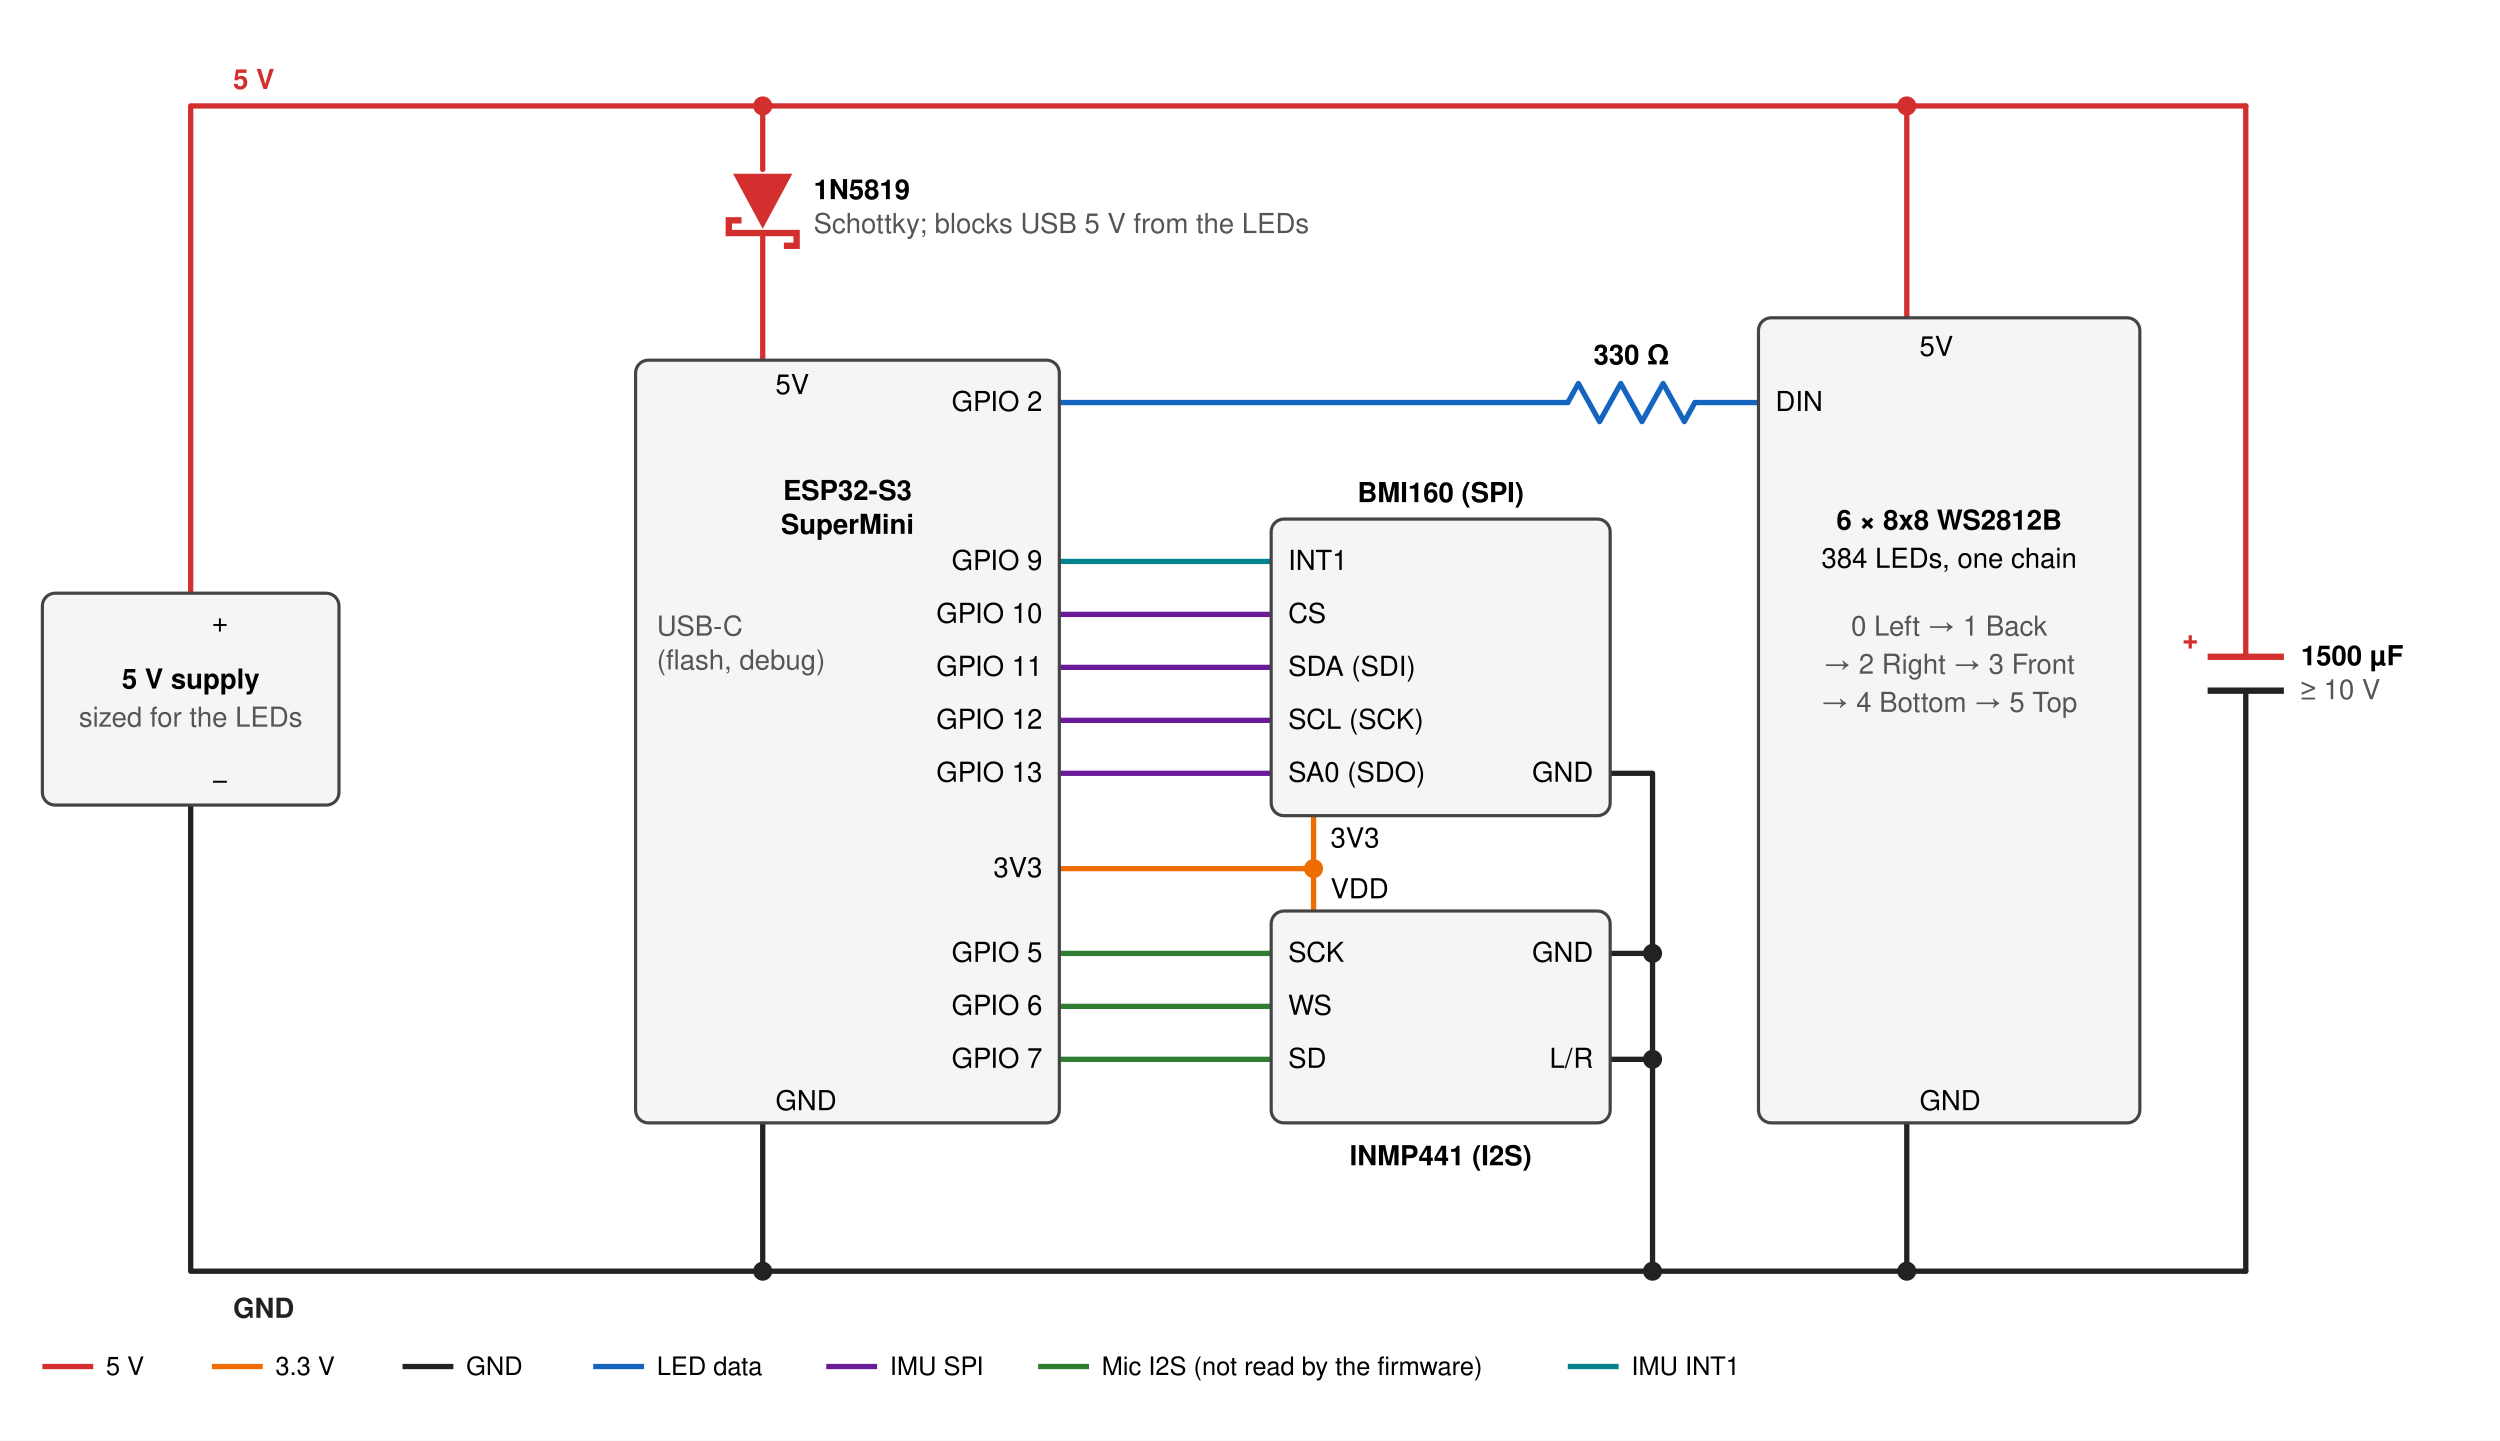
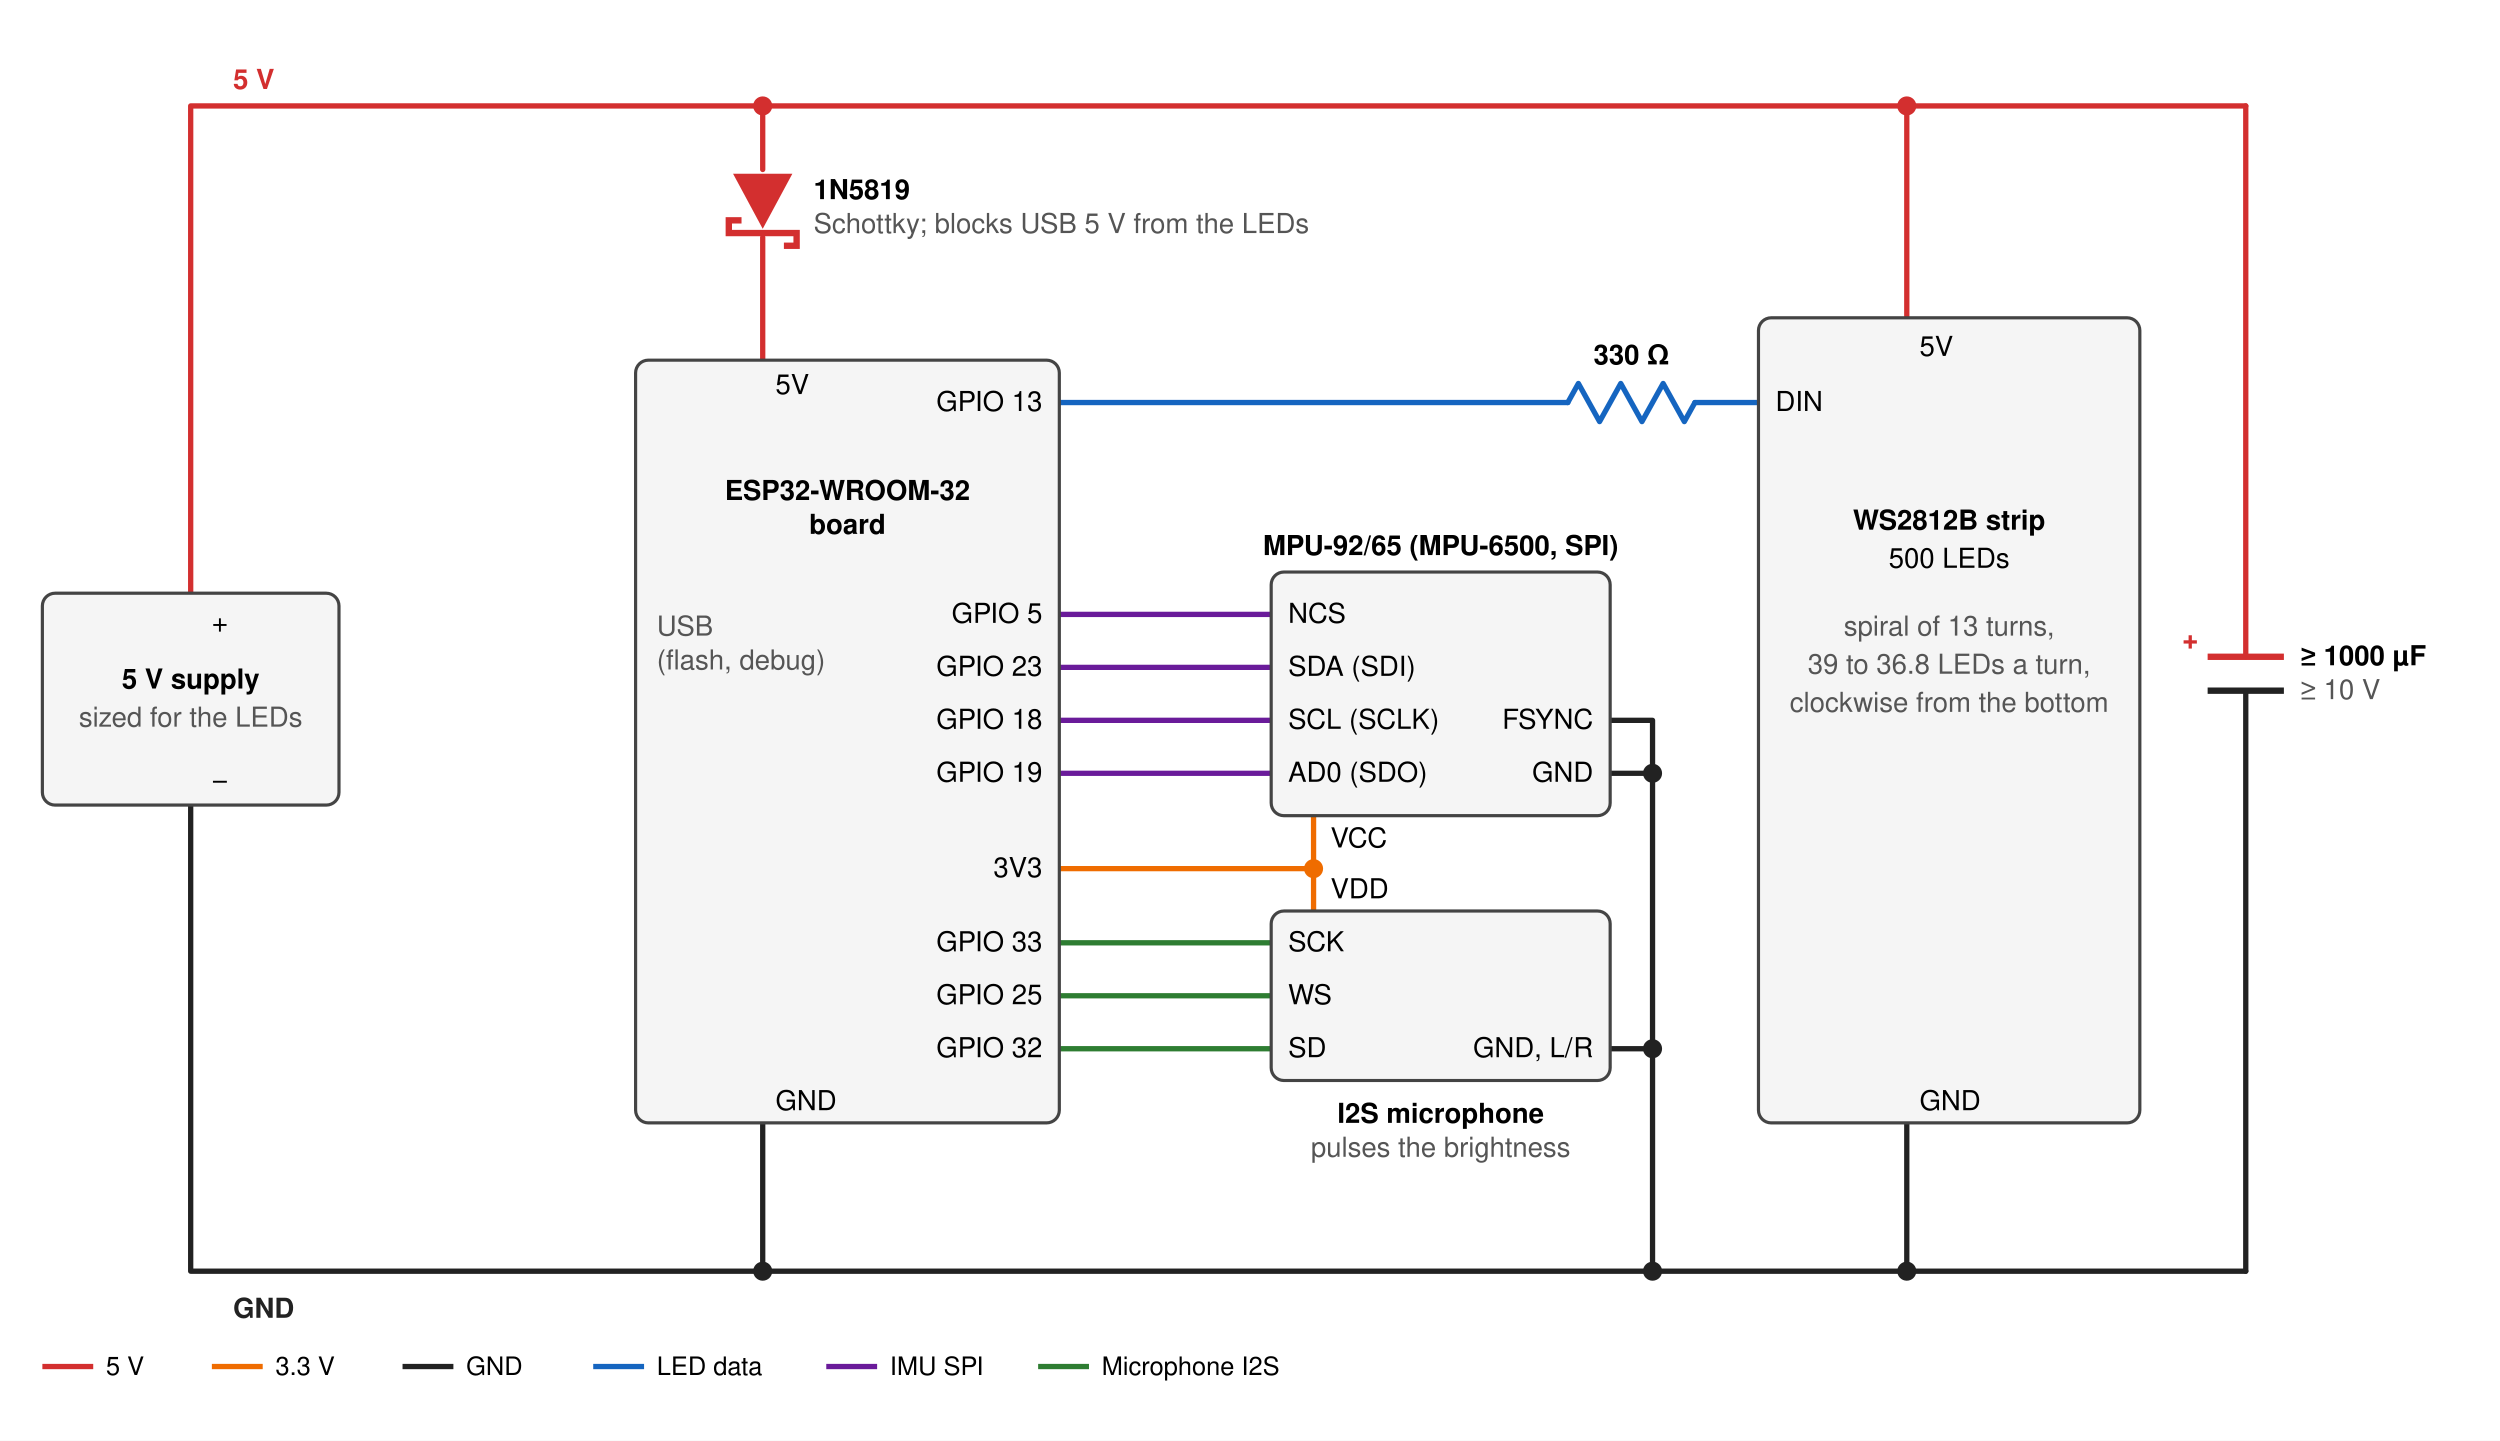
<svg xmlns="http://www.w3.org/2000/svg" viewBox="0 0 1180 680" width="1180" height="680" font-family="Helvetica, Arial, sans-serif" font-size="13">
  <rect width="1180" height="680" fill="#ffffff" />
  <g fill="none" stroke-width="2.5" stroke-linecap="round" stroke-linejoin="round">
    <path stroke="#d32f2f" d="M90 280 V50 H1060" />
    <path stroke="#d32f2f" d="M360 50 V80 M360 112 V170" />
    <path stroke="#d32f2f" d="M900 50 V150" />
    <path stroke="#d32f2f" d="M1060 50 V310" />
    <path stroke="#222222" d="M90 380 V600 H1060" />
    <path stroke="#222222" d="M360 530 V600" />
    <path stroke="#222222" d="M900 530 V600" />
    <path stroke="#222222" d="M1060 326 V600" />
-     <path stroke="#222222" d="M760 365 H780 V600 M760 450 H780 M760 500 H780" />
+     <path stroke="#222222" d="M760 340 H780 V600 M760 365 H780 M760 495 H780" />
    <path stroke="#ef6c00" d="M500 410 H620 M620 385 V430" />
    <path stroke="#1565c0" d="M500 190 H740 M800 190 H830" />
    <path stroke="#1565c0" d="M740 190 l5 -9 l10 18 l10 -18 l10 18 l10 -18 l10 18 l5 -9" />
-     <path stroke="#00838f" d="M500 265 H600" />
    <path stroke="#6a1b9a" d="M500 290 H600 M500 315 H600 M500 340 H600 M500 365 H600" />
-     <path stroke="#2e7d32" d="M500 450 H600 M500 475 H600 M500 500 H600" />
+     <path stroke="#2e7d32" d="M500 445 H600 M500 470 H600 M500 495 H600" />
  </g>
  <g fill="#d32f2f">
    <circle cx="360" cy="50" r="4.5" />
    <circle cx="900" cy="50" r="4.5" />
  </g>
  <g fill="#222222">
    <circle cx="360" cy="600" r="4.5" />
    <circle cx="780" cy="600" r="4.5" />
    <circle cx="900" cy="600" r="4.5" />
-     <circle cx="780" cy="450" r="4.5" />
-     <circle cx="780" cy="500" r="4.5" />
+     <circle cx="780" cy="495" r="4.5" />
+     <circle cx="780" cy="365" r="4.5" />
  </g>
  <circle cx="620" cy="410" r="4.5" fill="#ef6c00" />
  <path d="M346 82 H374 L360 108 Z" fill="#d32f2f" />
  <path d="M350 104 H344 V110 H376 V116 H370" fill="none" stroke="#d32f2f" stroke-width="3" />
  <text x="384" y="94" font-weight="bold">1N5819</text>
  <text x="384" y="110" fill="#555555">Schottky; blocks USB 5 V from the LEDs</text>
  <path d="M1042 310 H1078" stroke="#d32f2f" stroke-width="3" />
  <path d="M1042 326 H1078" stroke="#222222" stroke-width="3" />
  <text x="1030" y="306" font-weight="bold" fill="#d32f2f">+</text>
-   <text x="1086" y="314" font-weight="bold">1500 µF</text>
+   <text x="1086" y="314" font-weight="bold">≥ 1000 µF</text>
  <text x="1086" y="330" fill="#555555">≥ 10 V</text>
  <text x="770" y="172" text-anchor="middle" font-weight="bold">330 Ω</text>
  <text x="110" y="42" font-weight="bold" fill="#d32f2f">5 V</text>
  <text x="110" y="622" font-weight="bold" fill="#222222">GND</text>
  <g fill="#f5f5f5" stroke="#444444" stroke-width="1.5">
    <rect x="20" y="280" width="140" height="100" rx="6" />
    <rect x="300" y="170" width="200" height="360" rx="6" />
-     <rect x="600" y="245" width="160" height="140" rx="6" />
-     <rect x="600" y="430" width="160" height="100" rx="6" />
+     <rect x="600" y="270" width="160" height="115" rx="6" />
+     <rect x="600" y="430" width="160" height="80" rx="6" />
    <rect x="830" y="150" width="180" height="380" rx="6" />
  </g>
  <text x="90" y="325" text-anchor="middle" font-weight="bold">5 V supply</text>
  <text x="90" y="343" text-anchor="middle" fill="#555555">sized for the LEDs</text>
  <text x="100" y="298">+</text>
  <text x="100" y="372">−</text>
-   <text x="400" y="236" text-anchor="middle" font-weight="bold">ESP32-S3</text>
-   <text x="400" y="252" text-anchor="middle" font-weight="bold">SuperMini</text>
-   <text x="310" y="300" fill="#555555">USB-C</text>
+   <text x="400" y="236" text-anchor="middle" font-weight="bold">ESP32-WROOM-32</text>
+   <text x="400" y="252" text-anchor="middle" font-weight="bold">board</text>
+   <text x="310" y="300" fill="#555555">USB</text>
  <text x="310" y="316" fill="#555555">(flash, debug)</text>
  <text x="366" y="186">5V</text>
  <text x="366" y="524">GND</text>
  <g text-anchor="end">
-     <text x="492" y="194">GPIO 2</text>
-     <text x="492" y="269">GPIO 9</text>
-     <text x="492" y="294">GPIO 10</text>
-     <text x="492" y="319">GPIO 11</text>
-     <text x="492" y="344">GPIO 12</text>
-     <text x="492" y="369">GPIO 13</text>
+     <text x="492" y="194">GPIO 13</text>
+     <text x="492" y="294">GPIO 5</text>
+     <text x="492" y="319">GPIO 23</text>
+     <text x="492" y="344">GPIO 18</text>
+     <text x="492" y="369">GPIO 19</text>
    <text x="492" y="414">3V3</text>
-     <text x="492" y="454">GPIO 5</text>
-     <text x="492" y="479">GPIO 6</text>
-     <text x="492" y="504">GPIO 7</text>
+     <text x="492" y="449">GPIO 33</text>
+     <text x="492" y="474">GPIO 25</text>
+     <text x="492" y="499">GPIO 32</text>
  </g>
-   <text x="680" y="237" text-anchor="middle" font-weight="bold">BMI160 (SPI)</text>
-   <text x="608" y="269">INT1</text>
-   <text x="608" y="294">CS</text>
+   <text x="680" y="262" text-anchor="middle" font-weight="bold">MPU-92/65 (MPU-6500, SPI)</text>
+   <text x="608" y="294">NCS</text>
  <text x="608" y="319">SDA (SDI)</text>
-   <text x="608" y="344">SCL (SCK)</text>
-   <text x="608" y="369">SA0 (SDO)</text>
+   <text x="608" y="344">SCL (SCLK)</text>
+   <text x="608" y="369">AD0 (SDO)</text>
+   <text x="752" y="344" text-anchor="end">FSYNC</text>
  <text x="752" y="369" text-anchor="end">GND</text>
-   <text x="628" y="400">3V3</text>
-   <text x="680" y="550" text-anchor="middle" font-weight="bold">INMP441 (I2S)</text>
+   <text x="628" y="400">VCC</text>
+   <text x="608" y="449">SCK</text>
+   <text x="608" y="474">WS</text>
+   <text x="608" y="499">SD</text>
+   <text x="680" y="530" text-anchor="middle" font-weight="bold">I2S microphone</text>
+   <text x="680" y="546" text-anchor="middle" fill="#555555">pulses the brightness</text>
  <text x="628" y="424">VDD</text>
-   <text x="608" y="454">SCK</text>
-   <text x="608" y="479">WS</text>
-   <text x="608" y="504">SD</text>
-   <text x="752" y="454" text-anchor="end">GND</text>
-   <text x="752" y="504" text-anchor="end">L/R</text>
-   <text x="920" y="250" text-anchor="middle" font-weight="bold">6 × 8x8 WS2812B</text>
-   <text x="920" y="268" text-anchor="middle">384 LEDs, one chain</text>
-   <text x="920" y="300" text-anchor="middle" fill="#555555">0 Left → 1 Back</text>
-   <text x="920" y="318" text-anchor="middle" fill="#555555">→ 2 Right → 3 Front</text>
-   <text x="920" y="336" text-anchor="middle" fill="#555555">→ 4 Bottom → 5 Top</text>
+   <text x="752" y="499" text-anchor="end">GND, L/R</text>
+   <text x="920" y="250" text-anchor="middle" font-weight="bold">WS2812B strip</text>
+   <text x="920" y="268" text-anchor="middle">500 LEDs</text>
+   <text x="920" y="300" text-anchor="middle" fill="#555555">spiral of 13 turns,</text>
+   <text x="920" y="318" text-anchor="middle" fill="#555555">39 to 36.8 LEDs a turn,</text>
+   <text x="920" y="336" text-anchor="middle" fill="#555555">clockwise from the bottom</text>
  <text x="838" y="194">DIN</text>
  <text x="906" y="168">5V</text>
  <text x="906" y="524">GND</text>
  <g transform="translate(20 645)" font-size="12">
    <path d="M0 0 H24" stroke="#d32f2f" stroke-width="2.5" />
    <text x="30" y="4">5 V</text>
    <path d="M80 0 H104" stroke="#ef6c00" stroke-width="2.5" />
    <text x="110" y="4">3.3 V</text>
    <path d="M170 0 H194" stroke="#222222" stroke-width="2.5" />
    <text x="200" y="4">GND</text>
    <path d="M260 0 H284" stroke="#1565c0" stroke-width="2.5" />
    <text x="290" y="4">LED data</text>
    <path d="M370 0 H394" stroke="#6a1b9a" stroke-width="2.5" />
    <text x="400" y="4">IMU SPI</text>
-     <path d="M720 0 H744" stroke="#00838f" stroke-width="2.5" />
-     <text x="750" y="4">IMU INT1</text>
    <path d="M470 0 H494" stroke="#2e7d32" stroke-width="2.5" />
-     <text x="500" y="4">Mic I2S (not read by the firmware)</text>
+     <text x="500" y="4">Microphone I2S</text>
  </g>
</svg>
